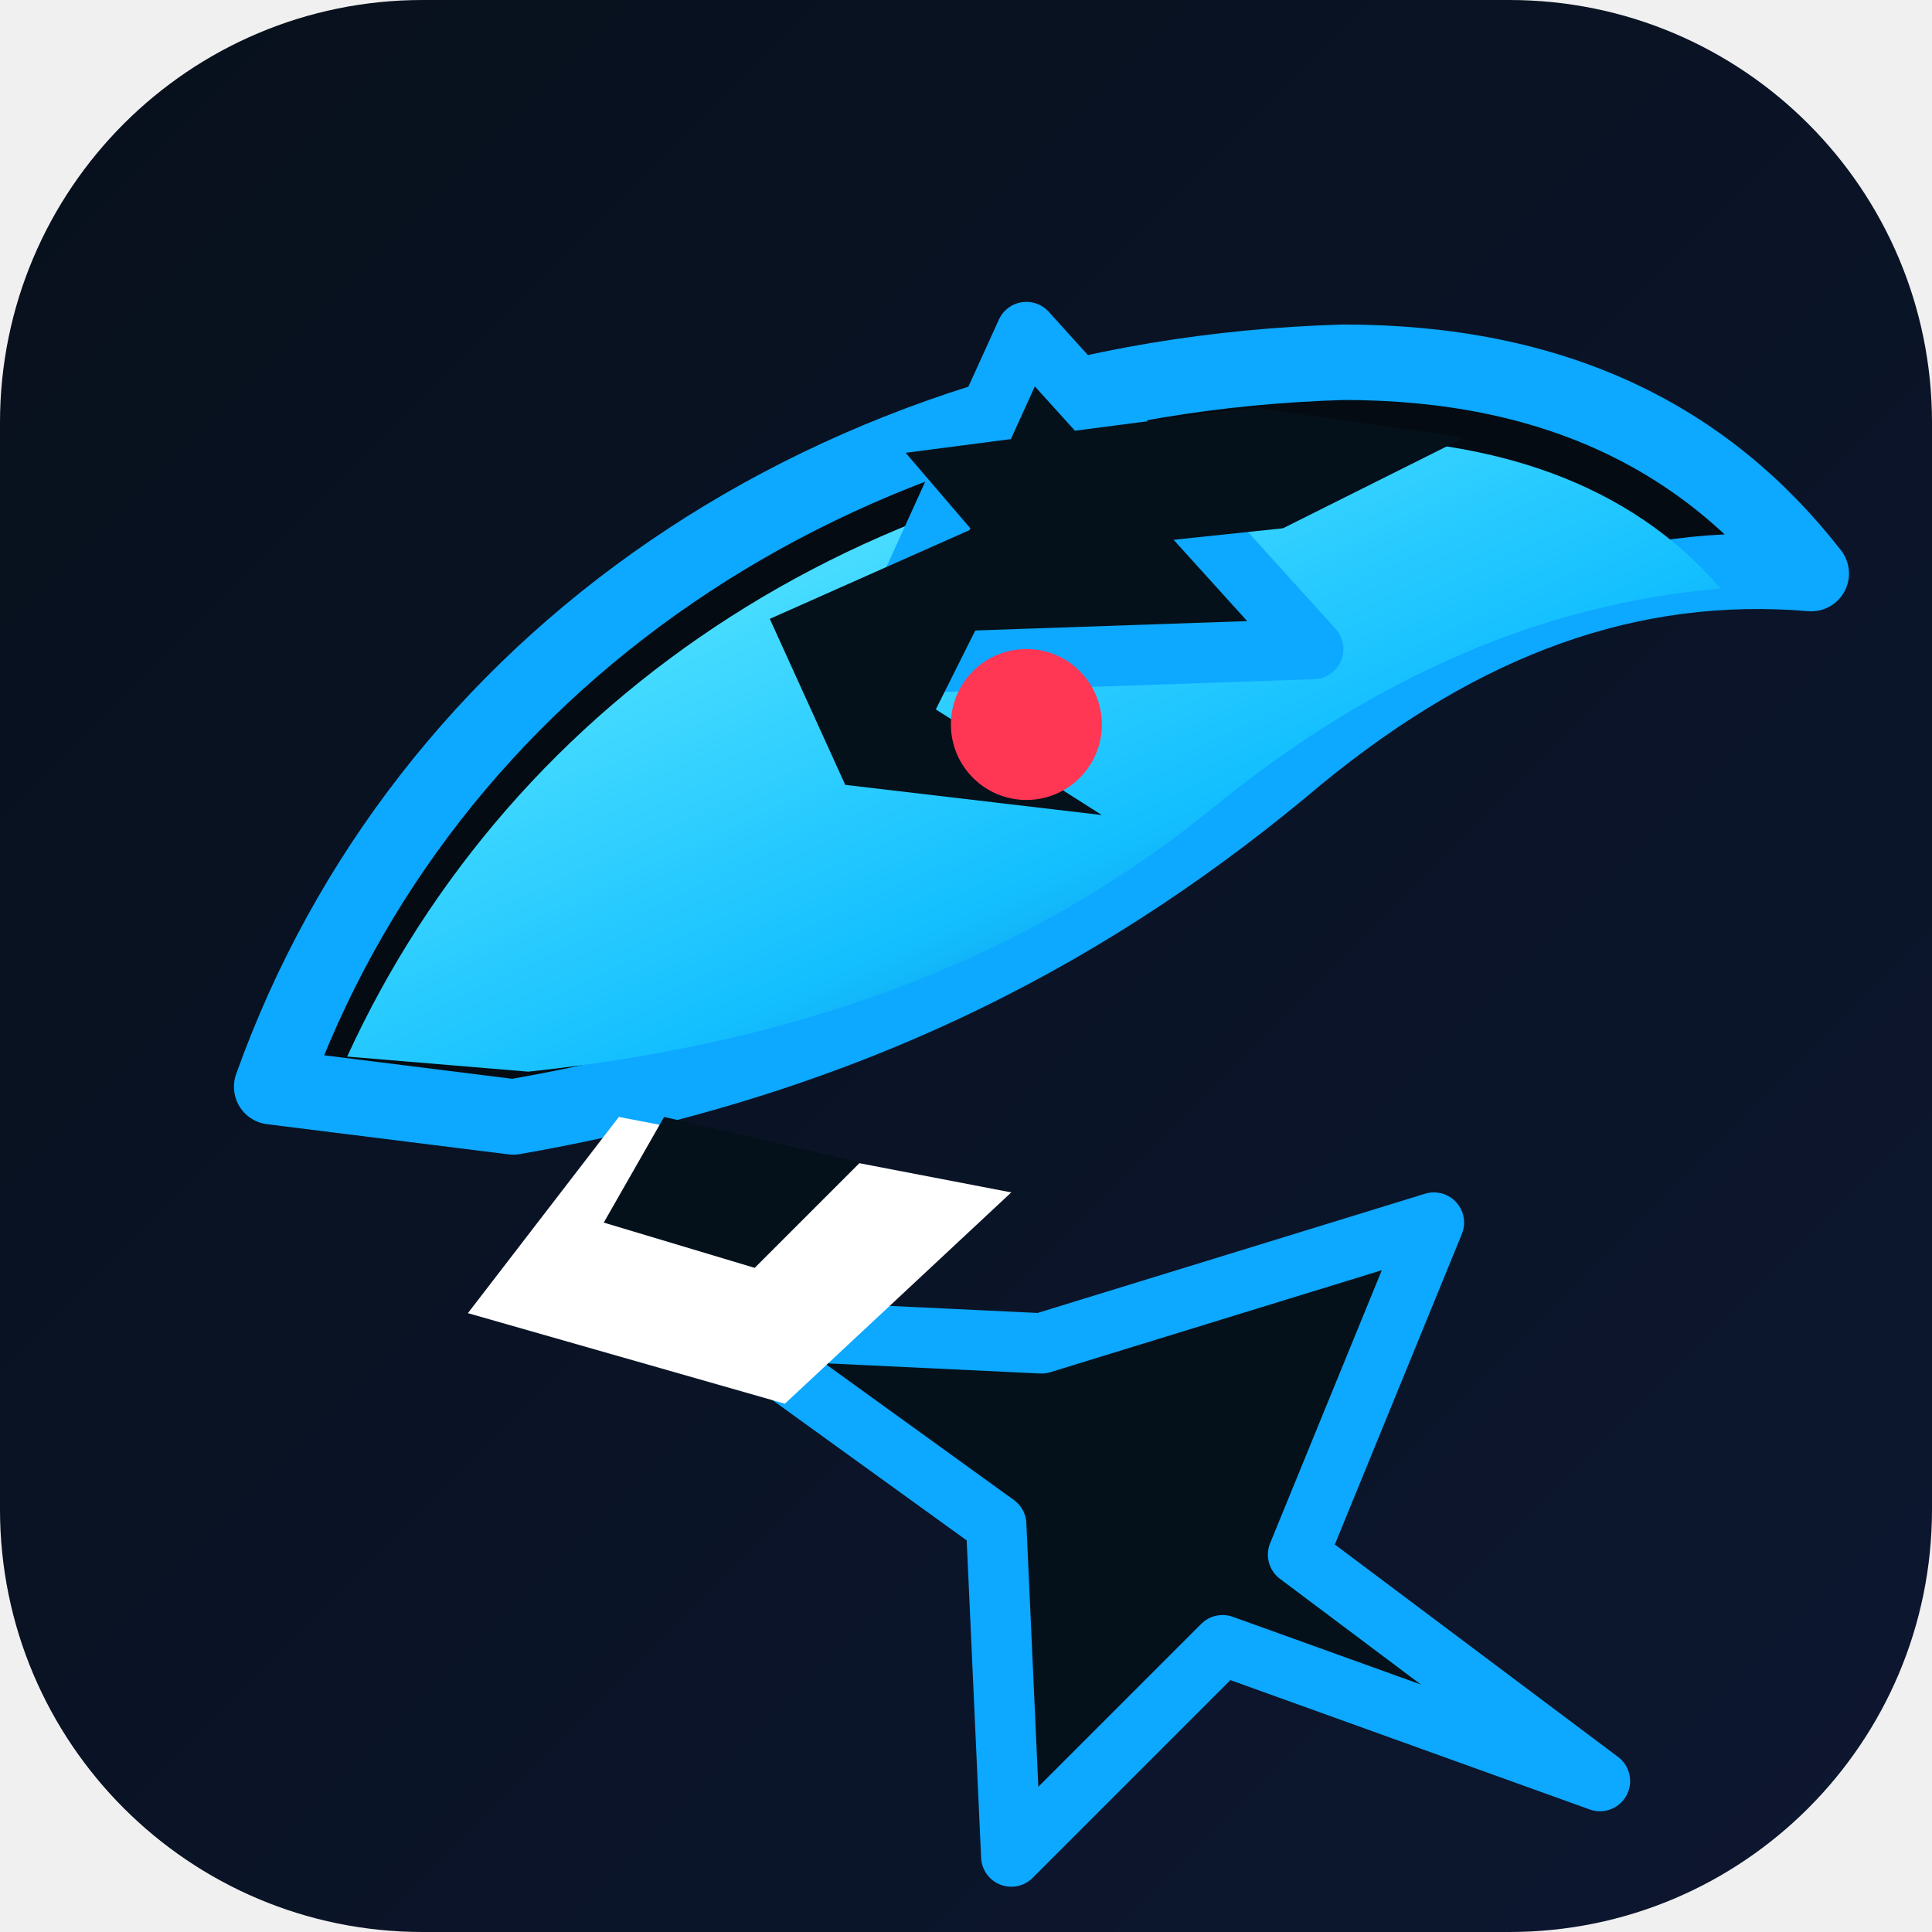
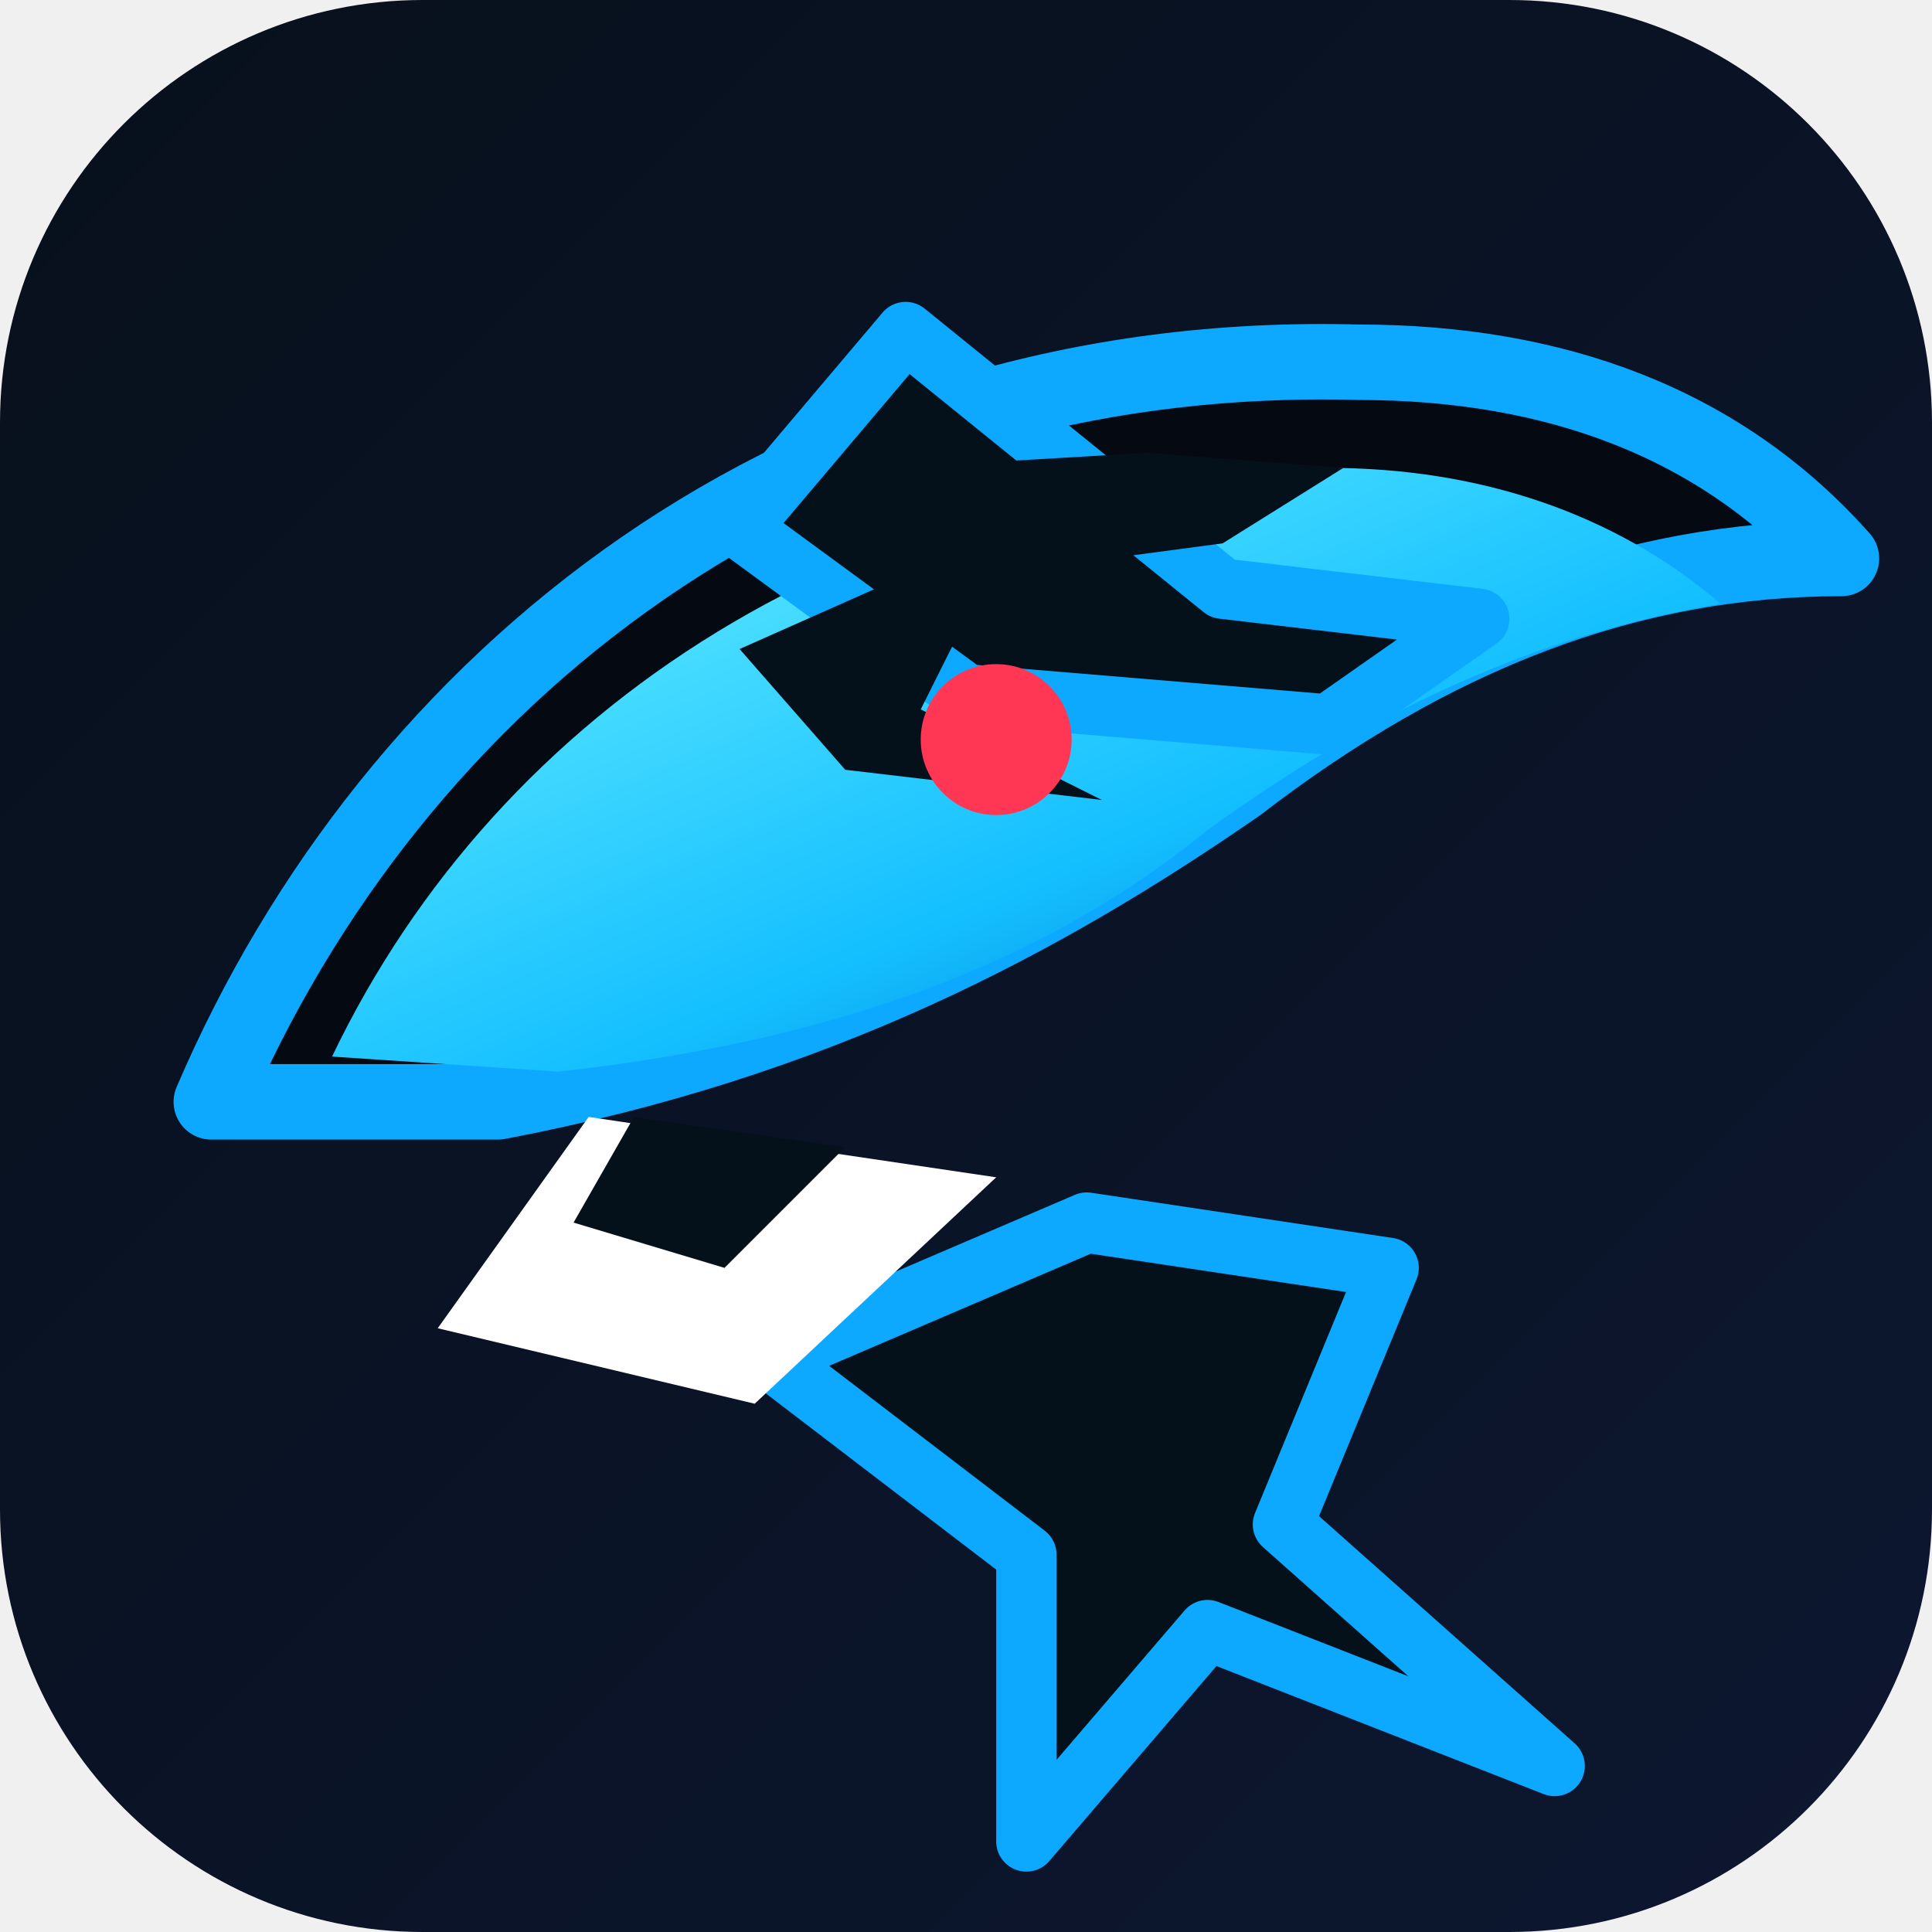
<svg xmlns="http://www.w3.org/2000/svg" viewBox="0 0 128 128" role="img" aria-label="CyberShark favicon">
  <defs>
    <linearGradient id="bg" x1="0%" y1="0%" x2="100%" y2="100%">
      <stop offset="0%" stop-color="#07101b" />
      <stop offset="100%" stop-color="#0d1730" />
    </linearGradient>
    <linearGradient id="cyanFill" x1="0%" y1="0%" x2="100%" y2="100%">
      <stop offset="0%" stop-color="#73f4ff" />
      <stop offset="60%" stop-color="#13bfff" />
      <stop offset="100%" stop-color="#0058bf" />
    </linearGradient>
  </defs>
  <rect width="128" height="128" rx="28" fill="url(#bg)" />
-   <path d="M18 72C28 44 55 25 89 24C103 24 113 29 120 38C108 37 97 41 86 50C73 61 57 70 34 74L18 72Z" fill="#050b12" stroke="#0da8ff" stroke-width="5" stroke-linejoin="round" />
-   <path d="M23 70C34 46 58 30 88 29C99 29 108 32 114 39C102 40 91 45 81 53C69 63 54 69 35 71L23 70Z" fill="url(#cyanFill)" />
-   <path d="M68 22L87 43L58 44Z" fill="#05111a" stroke="#0da8ff" stroke-width="4" stroke-linejoin="round" />
-   <path d="M69 89L95 81L86 103L106 118L81 109L67 123L66 101L48 88Z" fill="#05111a" stroke="#0da8ff" stroke-width="4" stroke-linejoin="round" />
-   <path d="M41 74L67 79L52 93L31 87Z" fill="#ffffff" />
-   <path d="M44 74L57 77L50 84L40 81Z" fill="#05111a" />
-   <path d="M51 41L69 33L62 47L73 54L56 52Z" fill="#05111a" />
-   <circle cx="68" cy="48" r="5" fill="#ff3654" />
-   <path d="M60 30L83 27L97 29L85 35L66 37Z" fill="#05111a" />
+   <path d="M14 73C26 45 53 23 90 24C103 24 114 28 122 37C108 37 95 42 82 52C69 61 54 69 33 73L14 73Z" fill="#040912" stroke="#0da8ff" stroke-width="5" stroke-linejoin="round" />
+   <path d="M22 70C33 47 57 31 88 31C98 31 107 34 114 40C102 42 91 47 80 55C69 64 55 69 37 71L22 70Z" fill="url(#cyanFill)" />
+   <path d="M60 22L81 39L98 41L88 48L64 46L49 35Z" fill="#05111a" stroke="#0da8ff" stroke-width="4" stroke-linejoin="round" />
+   <path d="M72 81L92 84L85 101L103 117L80 108L68 122L68 103L51 90Z" fill="#05111a" stroke="#0da8ff" stroke-width="4" stroke-linejoin="round" />
+   <path d="M39 74L66 78L50 93L29 88Z" fill="#ffffff" />
+   <path d="M42 74L56 76L48 84L38 81Z" fill="#05111a" />
+   <path d="M49 43L67 35L61 47L73 53L56 51Z" fill="#05111a" />
+   <circle cx="66" cy="49" r="5" fill="#ff3654" />
+   <path d="M59 31L76 30L89 31L81 36L66 38Z" fill="#05111a" />
</svg>
